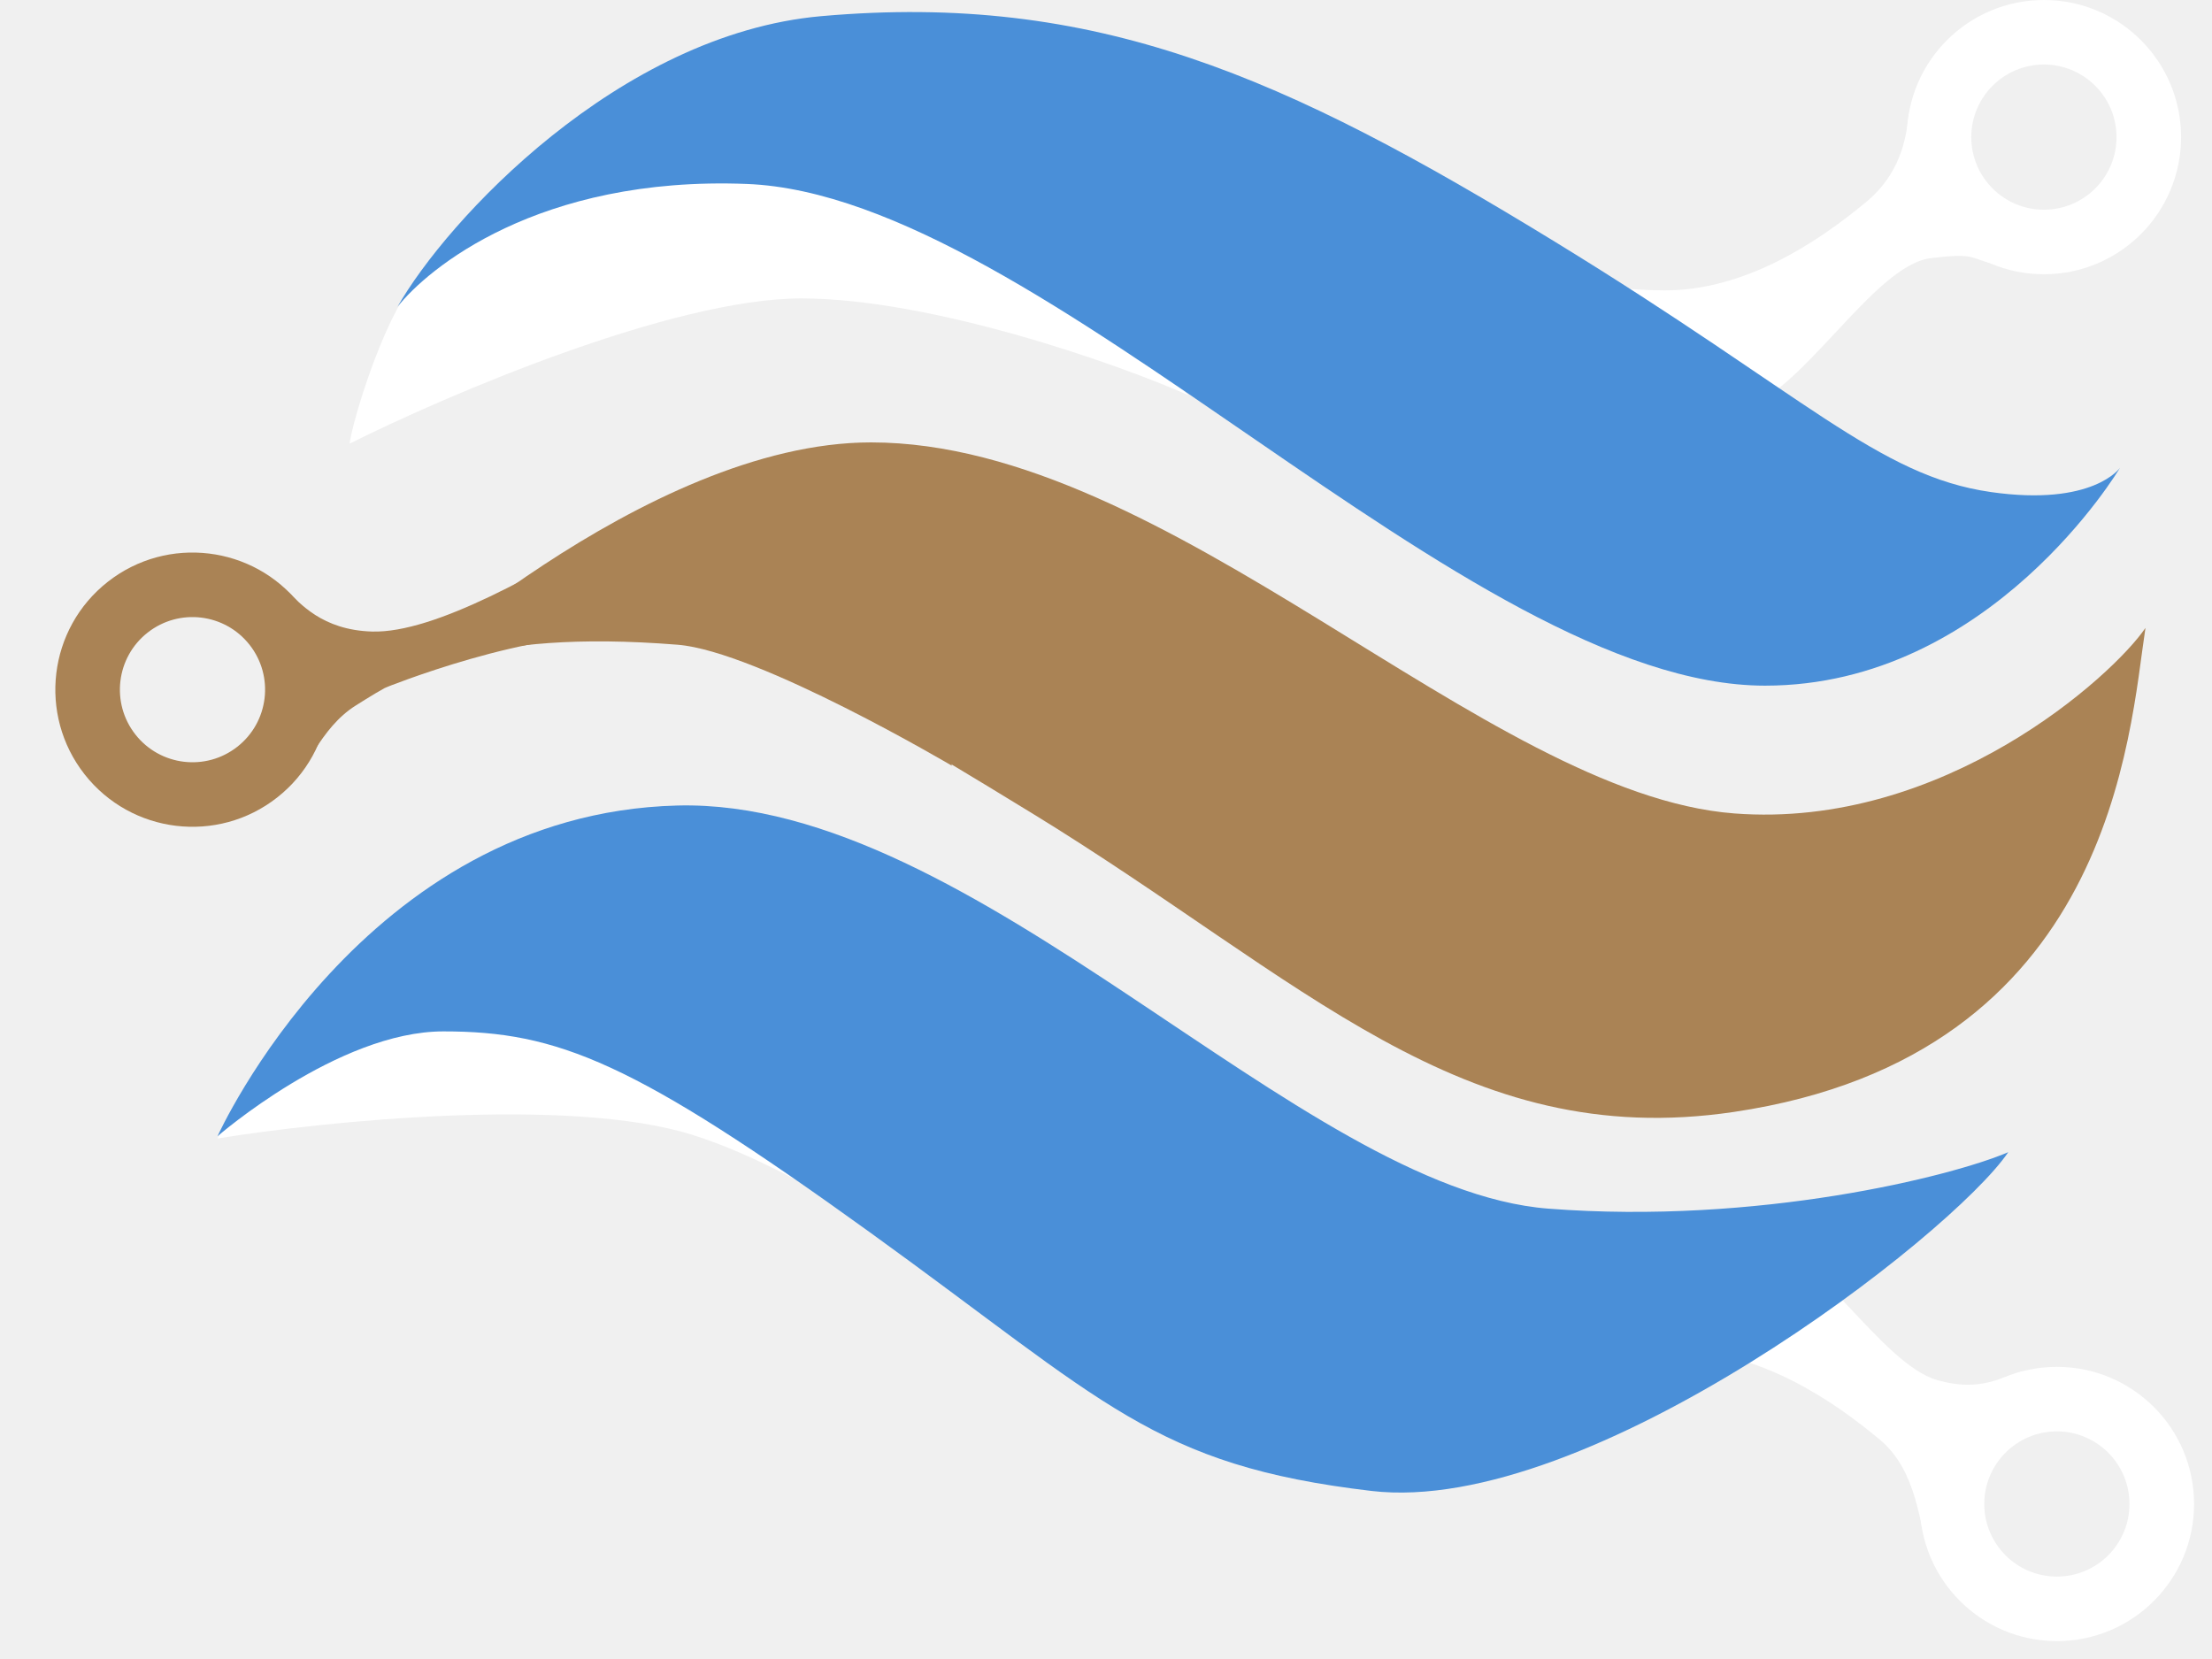
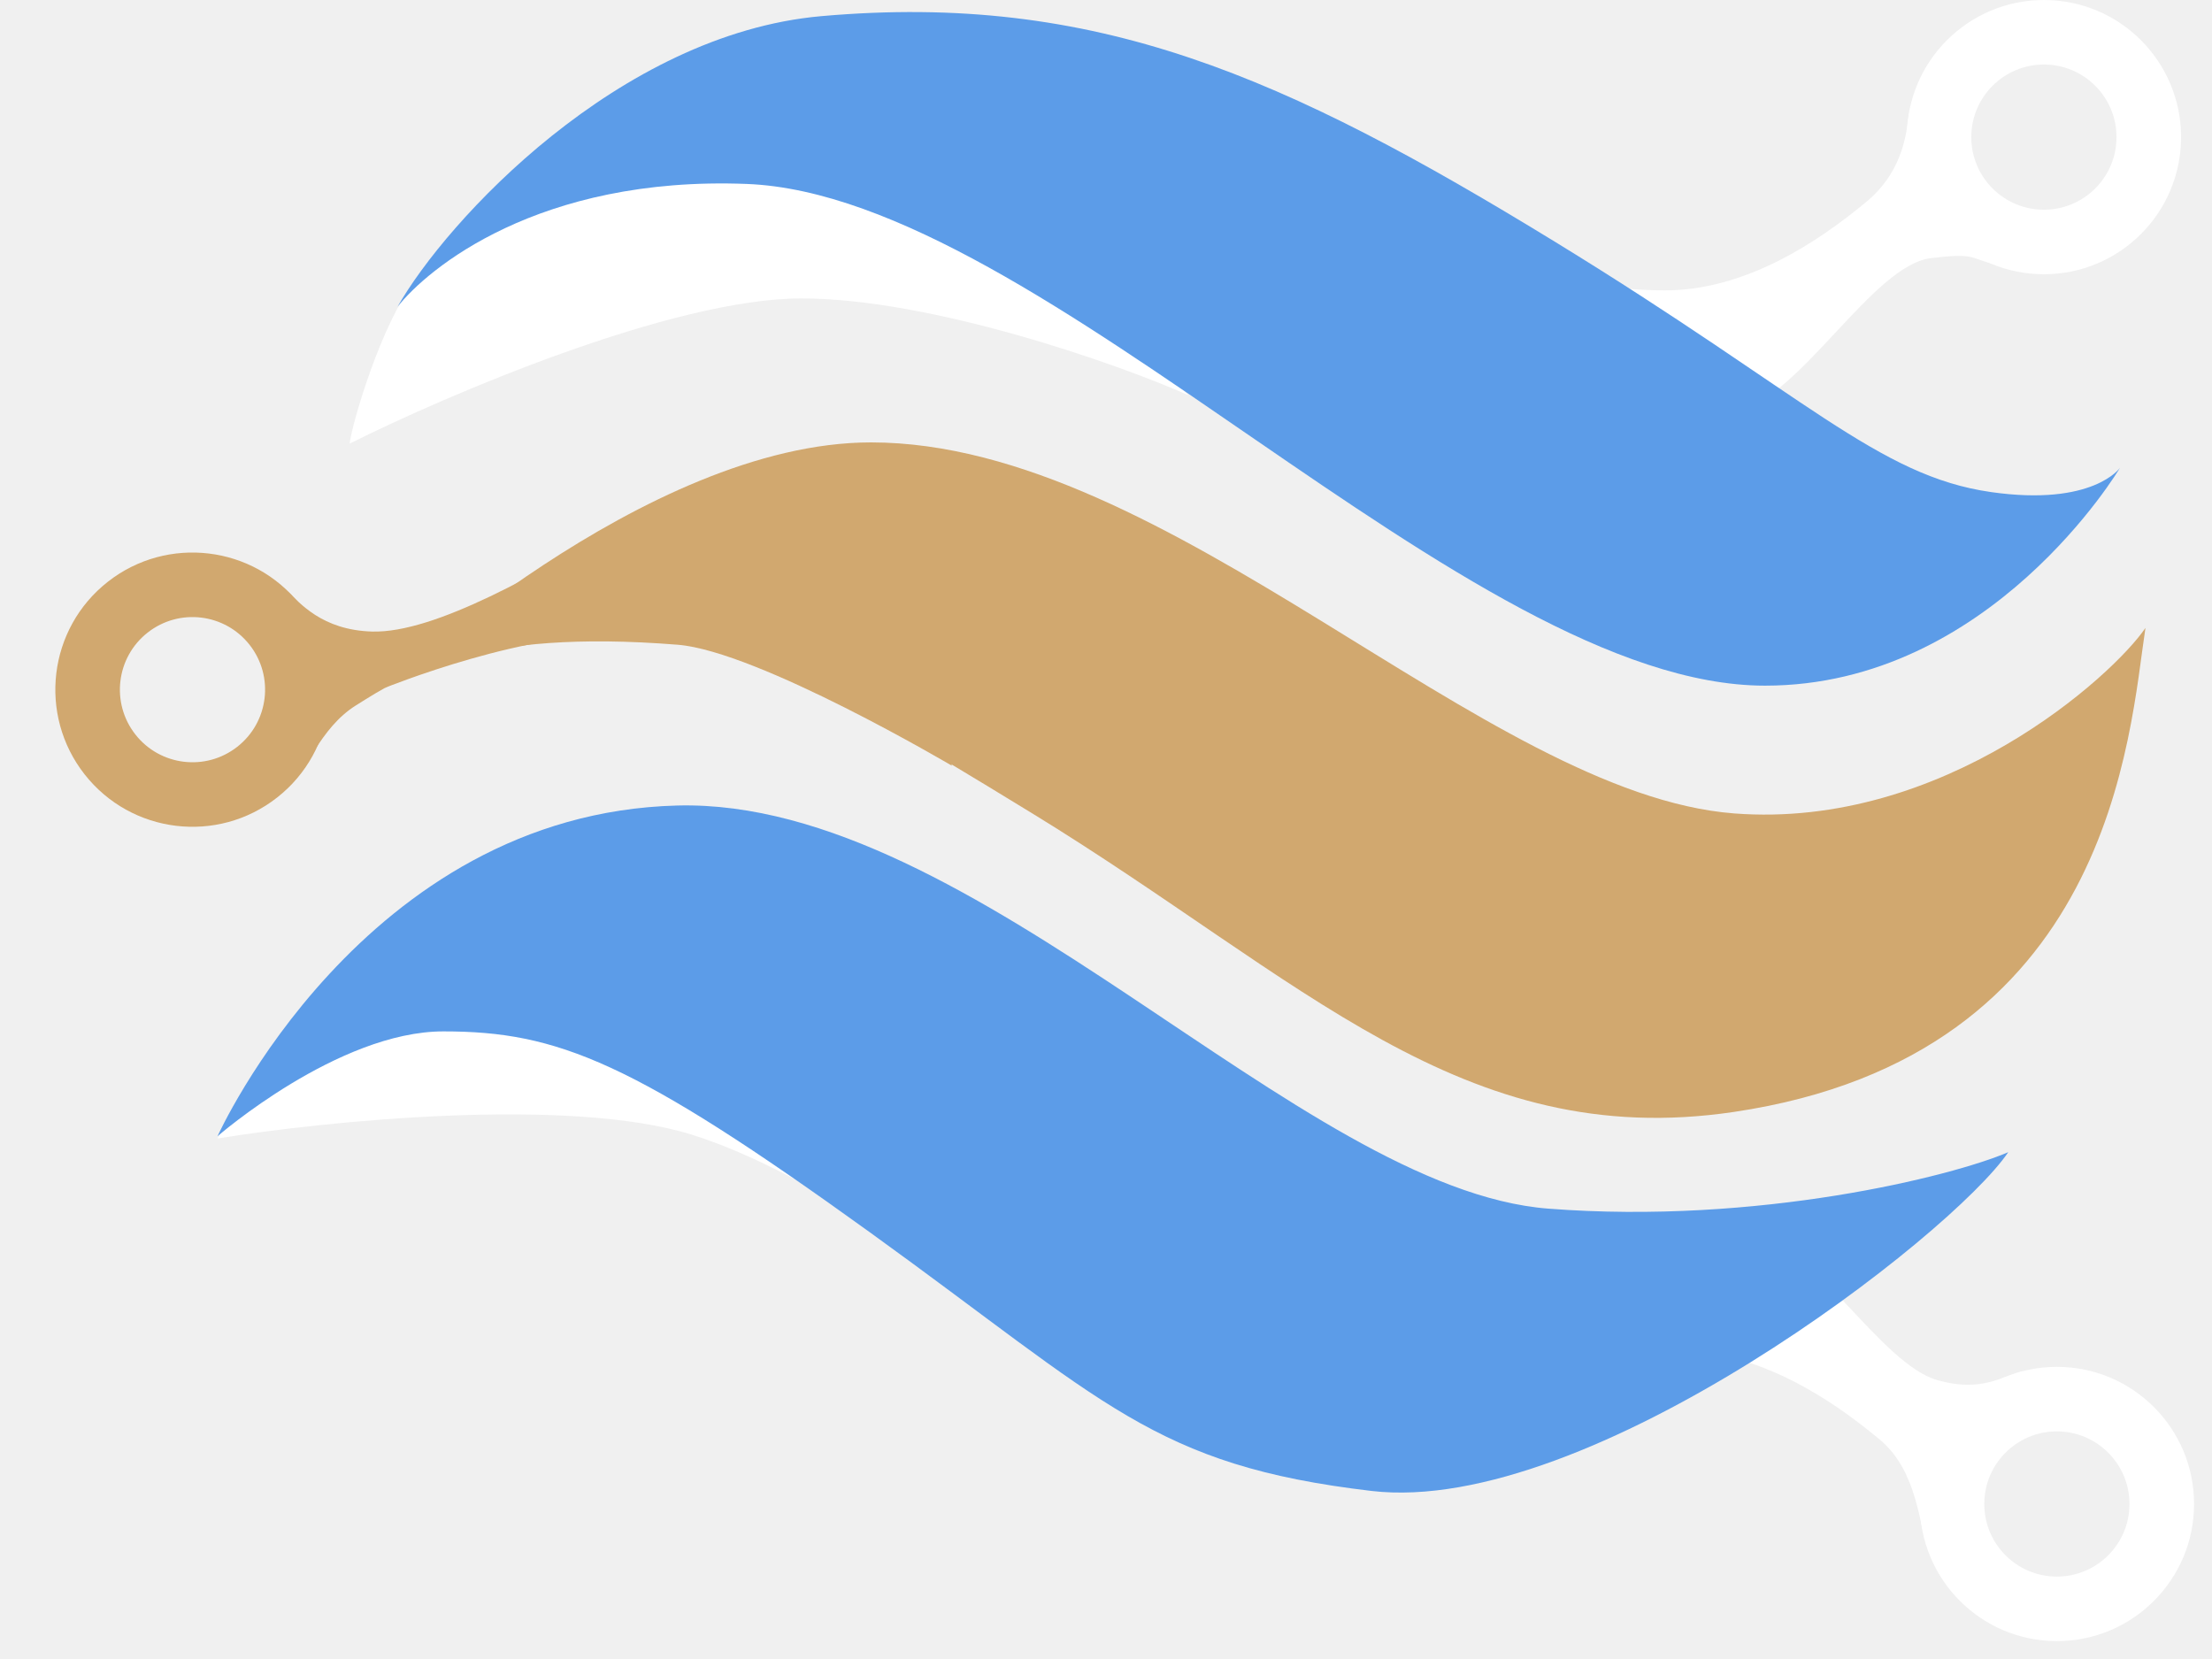
<svg xmlns="http://www.w3.org/2000/svg" width="100" height="75" viewBox="0 0 100 75" fill="none">
  <path d="M36.226 13.491C30.391 13.491 20.181 17.867 15.805 20.055C15.926 19.083 17.263 14.587 18.722 12.762C20.636 10.367 25.432 7.365 33.309 7.656C41.185 7.948 50.326 14.587 53.73 17.869C50.448 16.41 42.06 13.491 36.226 13.491Z" fill="#FFFFFF" />
  <path d="M31.282 51.298C25.713 49.557 14.662 50.686 9.833 51.468C10.239 50.577 12.857 46.685 14.794 45.378C17.335 43.664 22.809 42.23 30.239 44.859C37.67 47.488 44.413 56.552 46.682 60.701C43.985 58.329 36.851 53.04 31.282 51.298Z" fill="#FFFFFF" />
  <path d="M78.547 18.598C76.213 19.181 71.497 18.476 69.431 18.233L65.055 11.669C67.364 12.277 72.348 13.128 75.265 13.128C78.912 13.128 82.194 10.94 84.382 9.117C86.132 7.658 86.189 5.826 86.31 5.097L90.024 11.907C89.052 11.664 89.268 11.43 87.299 11.669C84.664 11.99 81.465 17.869 78.547 18.598Z" fill="#FFFFFF" />
  <path d="M92.402 0C95.826 3.04181e-05 98.602 2.776 98.602 6.199C98.602 9.623 95.826 12.398 92.402 12.398C88.979 12.398 86.203 9.623 86.203 6.199C86.203 2.775 88.979 0 92.402 0ZM92.4 2.917C90.588 2.917 89.118 4.387 89.118 6.199C89.118 8.012 90.588 9.481 92.4 9.481C94.213 9.481 95.683 8.012 95.683 6.199C95.683 4.387 94.213 2.917 92.4 2.917Z" fill="#FFFFFF" />
  <path d="M79.141 55.594C76.807 55.011 72.091 55.716 70.024 55.959L65.648 62.523C67.958 61.915 72.942 61.064 75.859 61.064C79.506 61.064 82.788 63.252 84.975 65.076C86.726 66.534 86.743 69.018 87.186 70.074L91.436 61.995C90.463 62.238 89.547 62.954 87.584 62.393C85.031 61.664 82.058 56.324 79.141 55.594Z" fill="#FFFFFF" />
  <path d="M92.988 74.191C96.412 74.191 99.189 71.416 99.189 67.992C99.189 64.568 96.412 61.793 92.988 61.793C89.565 61.793 86.789 64.569 86.789 67.992C86.789 71.416 89.565 74.191 92.988 74.191ZM92.986 71.274C91.174 71.274 89.705 69.805 89.705 67.992C89.705 66.18 91.174 64.71 92.986 64.71C94.799 64.71 96.268 66.18 96.269 67.992C96.269 69.805 94.799 71.274 92.986 71.274Z" fill="#FFFFFF" />
-   <path d="M30.635 29.147C34.27 29.438 43.033 34.617 43.033 34.617L38.66 20.03C38.66 20.03 31.406 21.682 28.082 23.677C24.435 25.865 19.667 28.634 16.82 28.551C14.542 28.484 13.551 27.241 13.005 26.743L13.005 35.604C13.844 34.912 14.458 32.915 16.079 31.897C18.327 30.485 21.518 28.417 30.635 29.147Z" fill="#AA8355" />
-   <path d="M4.873 26.302C2.18 28.416 1.711 32.313 3.824 35.006C5.938 37.699 9.835 38.169 12.528 36.055C15.222 33.941 15.691 30.044 13.578 27.351C11.464 24.658 7.567 24.188 4.873 26.302ZM6.676 28.597C8.102 27.478 10.165 27.727 11.284 29.152C12.403 30.578 12.154 32.641 10.728 33.76C9.302 34.879 7.24 34.63 6.121 33.205C5.002 31.779 5.25 29.716 6.676 28.597Z" fill="#AA8355" />
-   <path d="M39.376 20C29.165 20 17.396 31.098 17.396 31.098C17.396 31.098 24.06 28.387 28.436 28.752C33.575 29.18 35.364 29.847 46.669 36.773C58.907 44.271 66.083 52.099 78.394 50.267C95.534 47.717 96.263 33.128 96.992 28.386C95.534 30.539 87.876 37.504 78.394 36.773C67.118 35.904 52.868 20 39.376 20Z" fill="#AA8355" />
-   <path d="M79.795 30.997C90.006 30.997 95.84 21.149 95.84 21.149C95.84 21.149 94.626 22.905 90.006 22.245C84.9 21.516 81.618 17.867 70.314 10.941C58.076 3.443 49.528 -0.365 37.13 0.73C27.969 1.54 20.174 9.986 17.969 13.873C19.306 12.171 24.323 7.946 33.763 8.316C47.094 8.839 66.302 30.997 79.795 30.997Z" fill="#4A8FD8" />
-   <path d="M30.62 36.416C16.398 36.781 9.834 51.367 9.834 51.367C9.834 51.367 15.283 46.627 20.045 46.627C25.219 46.627 28.623 47.983 39.372 55.744C49.964 63.391 52.152 66.244 61.998 67.402C71.844 68.56 88.236 55.856 90.789 52.088C88.236 53.181 79.484 55.372 70.003 54.641C58.726 53.771 44.108 36.07 30.62 36.416Z" fill="#4A8FD8" />
+   <path d="M30.635 29.147C34.27 29.438 43.033 34.617 43.033 34.617L38.66 20.03C38.66 20.03 31.406 21.682 28.082 23.677C24.435 25.865 19.667 28.634 16.82 28.551C14.542 28.484 13.551 27.241 13.005 26.743L13.005 35.604C13.844 34.912 14.458 32.915 16.079 31.897C18.327 30.485 21.518 28.417 30.635 29.147Z" fill="#D1A86F" />
+   <path d="M4.873 26.302C2.18 28.416 1.711 32.313 3.824 35.006C5.938 37.699 9.835 38.169 12.528 36.055C15.222 33.941 15.691 30.044 13.578 27.351C11.464 24.658 7.567 24.188 4.873 26.302ZM6.676 28.597C8.102 27.478 10.165 27.727 11.284 29.152C12.403 30.578 12.154 32.641 10.728 33.76C9.302 34.879 7.24 34.63 6.121 33.205C5.002 31.779 5.25 29.716 6.676 28.597Z" fill="#D1A86F" />
+   <path d="M39.376 20C29.165 20 17.396 31.098 17.396 31.098C17.396 31.098 24.06 28.387 28.436 28.752C33.575 29.18 35.364 29.847 46.669 36.773C58.907 44.271 66.083 52.099 78.394 50.267C95.534 47.717 96.263 33.128 96.992 28.386C95.534 30.539 87.876 37.504 78.394 36.773C67.118 35.904 52.868 20 39.376 20Z" fill="#D1A86F" />
+   <path d="M79.795 30.997C90.006 30.997 95.84 21.149 95.84 21.149C95.84 21.149 94.626 22.905 90.006 22.245C84.9 21.516 81.618 17.867 70.314 10.941C58.076 3.443 49.528 -0.365 37.13 0.73C27.969 1.54 20.174 9.986 17.969 13.873C19.306 12.171 24.323 7.946 33.763 8.316C47.094 8.839 66.302 30.997 79.795 30.997Z" fill="#5C9CE8" />
+   <path d="M30.62 36.416C16.398 36.781 9.834 51.367 9.834 51.367C9.834 51.367 15.283 46.627 20.045 46.627C25.219 46.627 28.623 47.983 39.372 55.744C49.964 63.391 52.152 66.244 61.998 67.402C71.844 68.56 88.236 55.856 90.789 52.088C88.236 53.181 79.484 55.372 70.003 54.641C58.726 53.771 44.108 36.07 30.62 36.416Z" fill="#5C9CE8" />
</svg>
